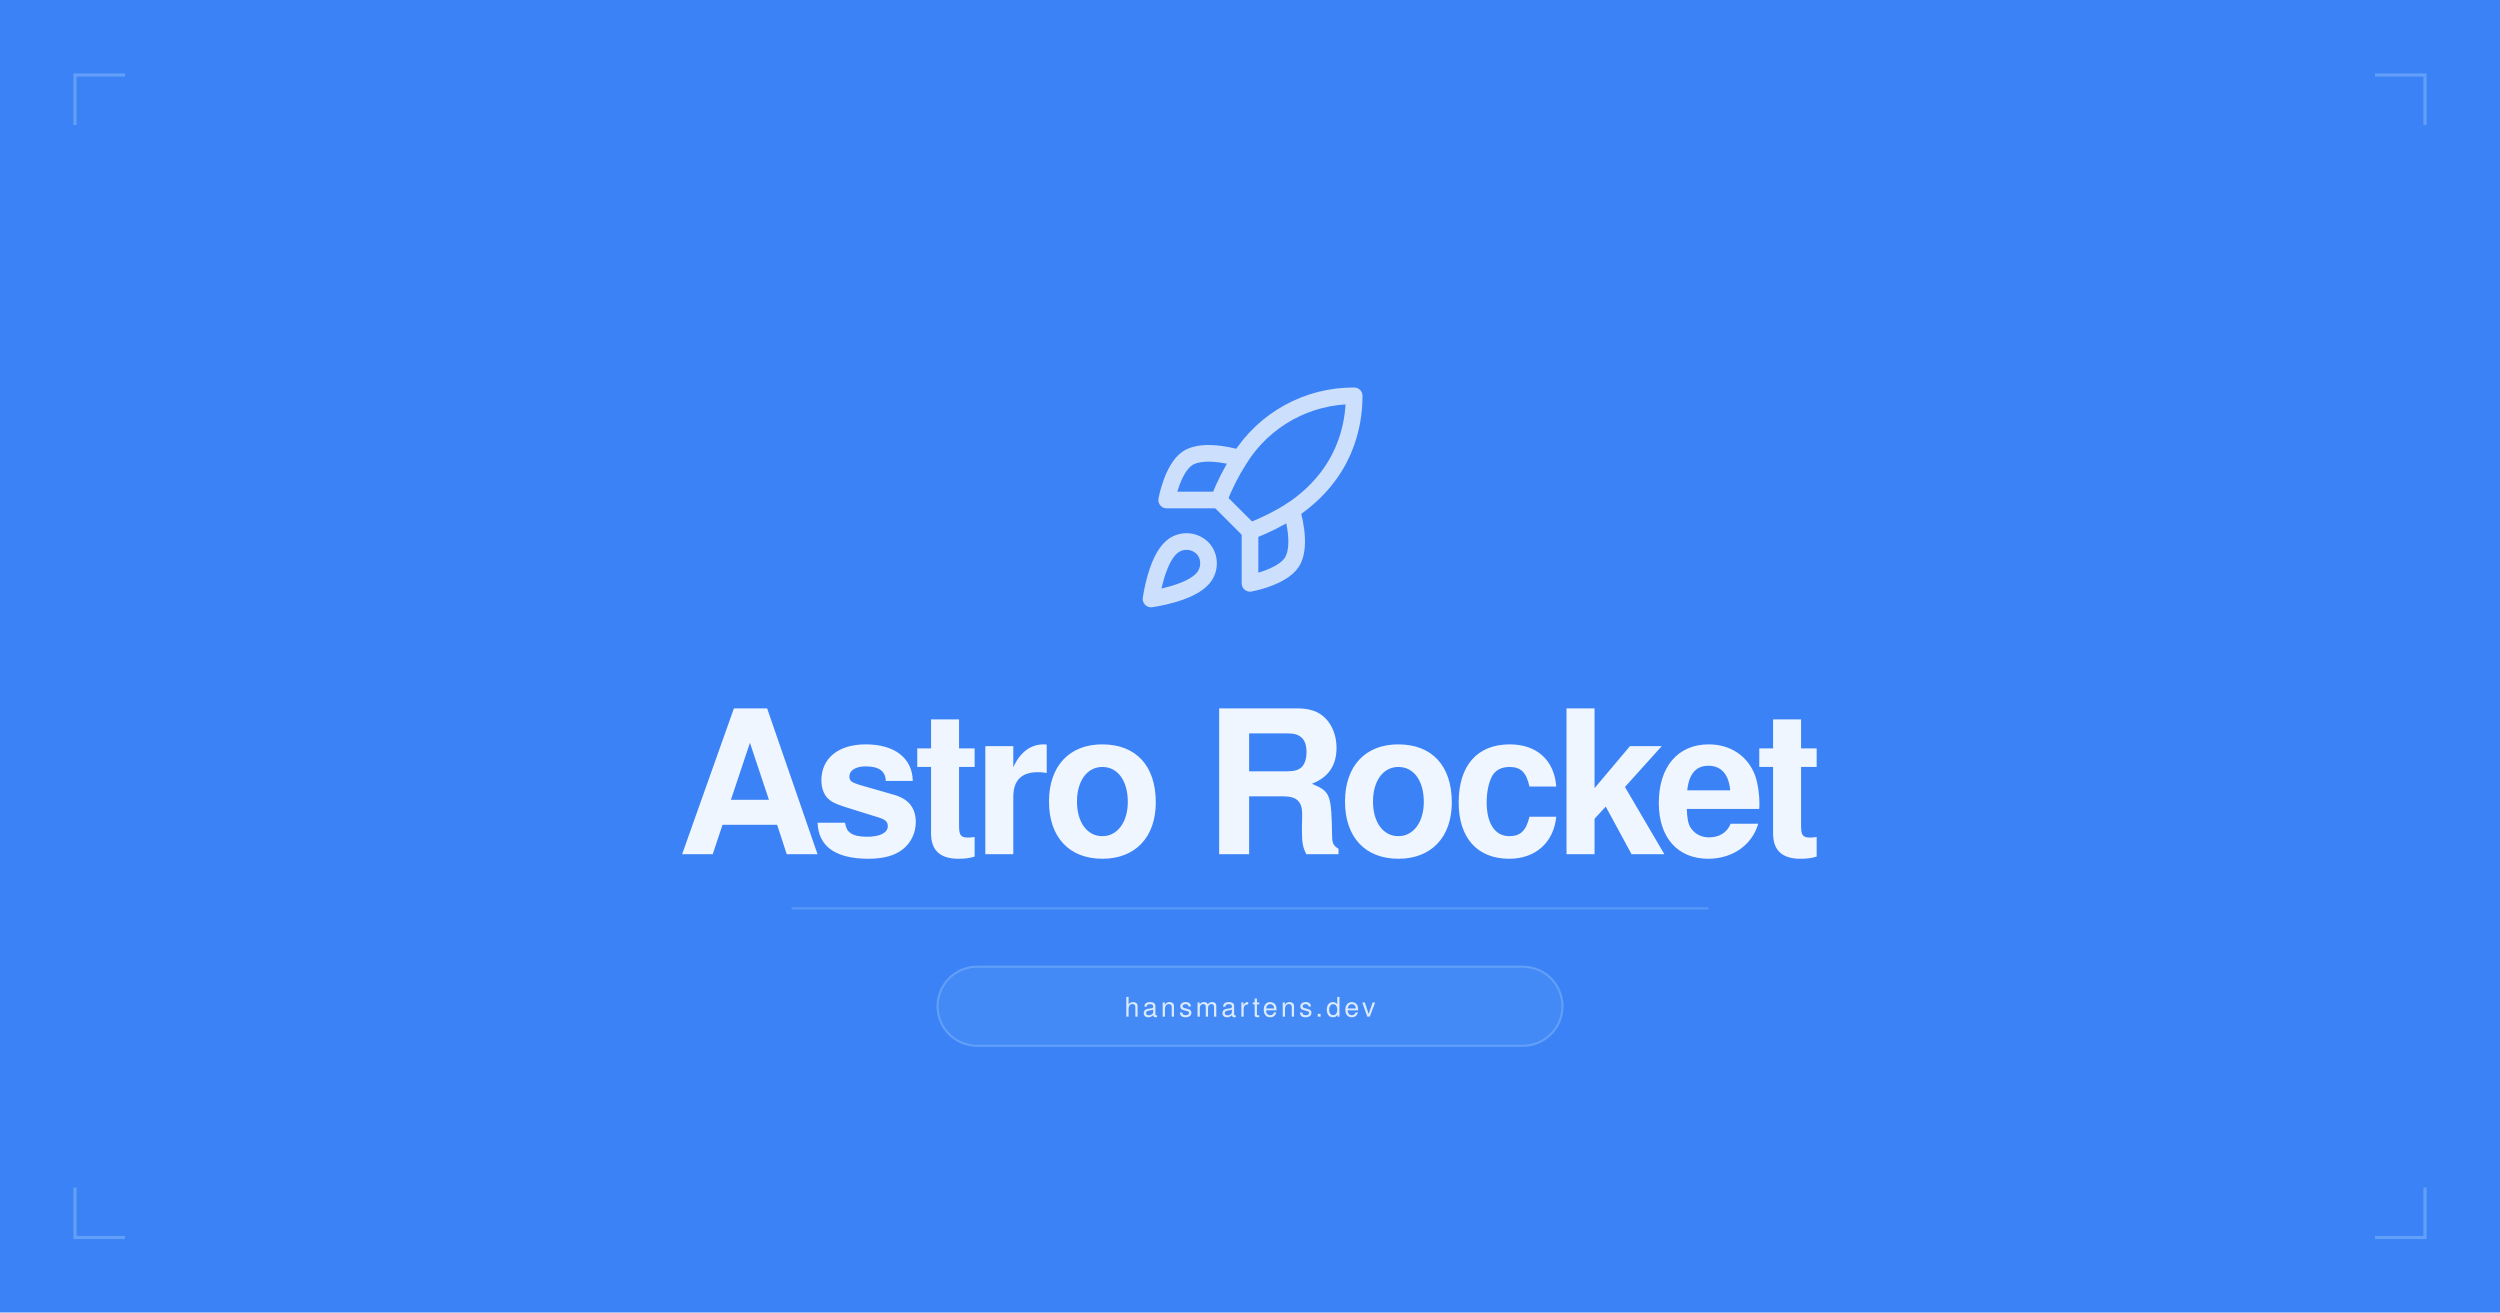
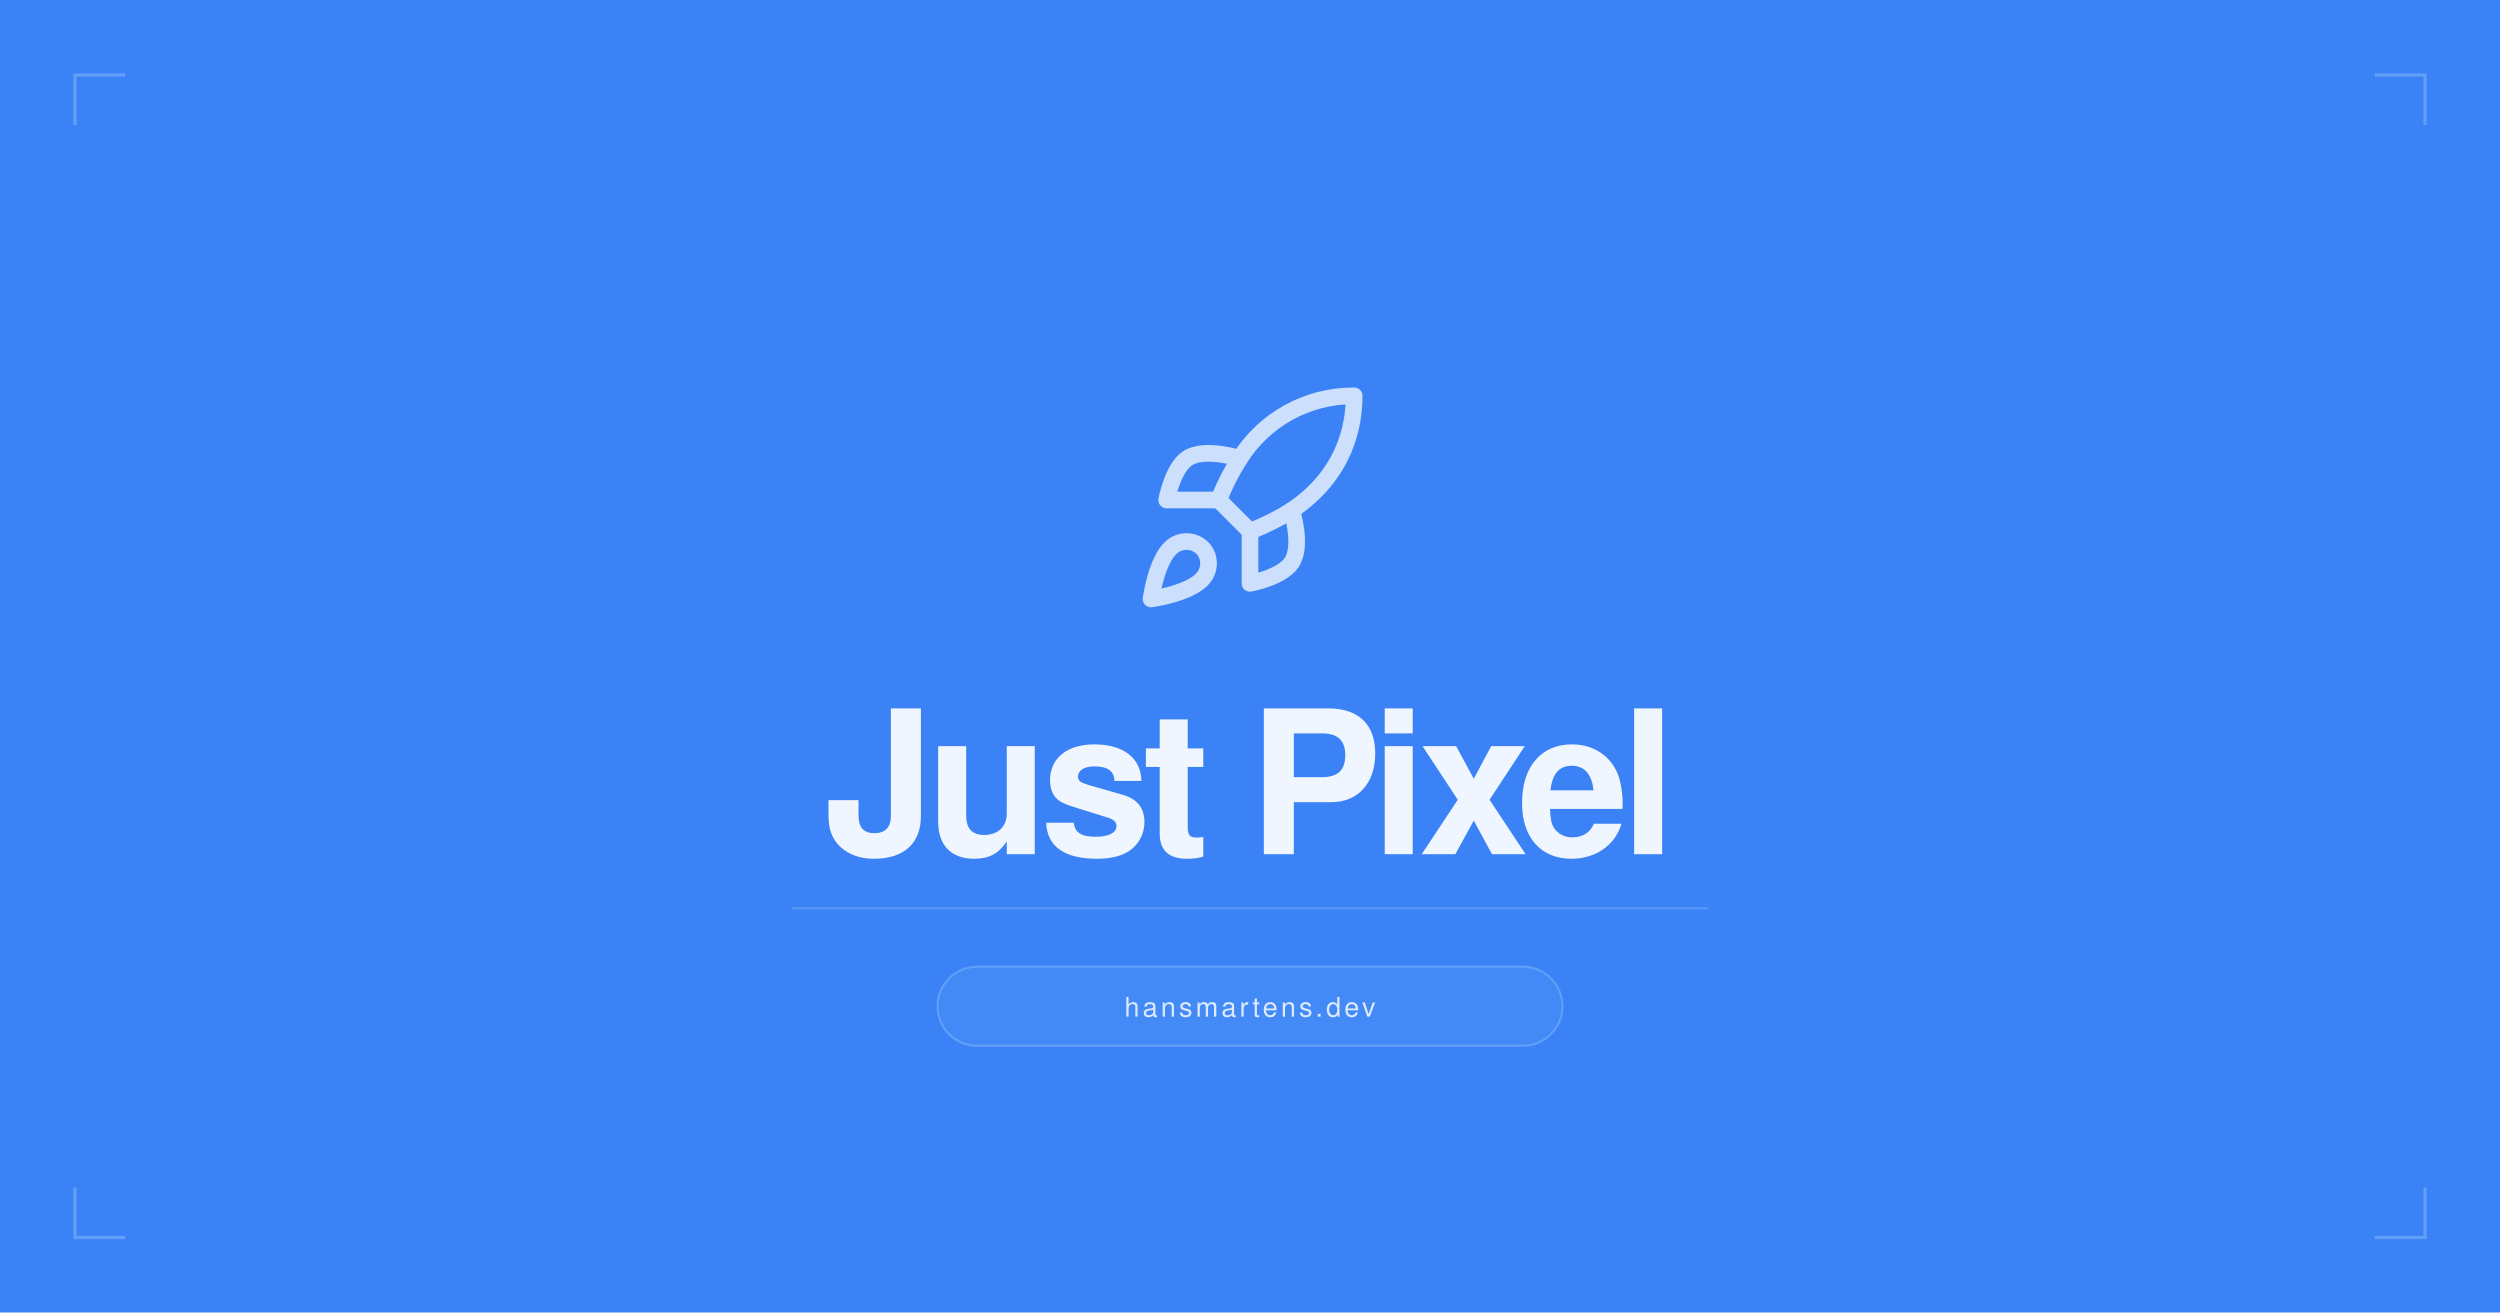
<svg xmlns="http://www.w3.org/2000/svg" width="1200" height="630" viewBox="0 0 1200 630" fill="none">
  <rect width="1200" height="630" fill="#3b82f6" />
  <g transform="translate(540, 180) scale(5)" stroke="#dbeafe" stroke-width="1.6" stroke-linecap="round" stroke-linejoin="round" fill="none" opacity="0.9">
    <path d="M4.5 16.5c-1.5 1.26-2 5-2 5s3.74-.5 5-2c.71-.84.7-2.13-.09-2.91a2.18 2.18 0 0 0-2.91-.09z" />
    <path d="m12 15-3-3a22 22 0 0 1 2-3.95A12.88 12.88 0 0 1 22 2c0 2.72-.78 7.5-6 11a22.35 22.35 0 0 1-4 2z" />
    <path d="M9 12H4s.55-3.03 2-4c1.62-1.08 5 0 5 0" />
    <path d="M12 15v5s3.03-.55 4-2c1.08-1.62 0-5 0-5" />
  </g>
-   <text x="600" y="410" font-size="96" text-anchor="middle" letter-spacing="-4" fill="#eff6ff" font-family="system-ui, -apple-system, 'Segoe UI', Helvetica, Arial, sans-serif" font-weight="800">Astro Rocket</text>
+   <text x="600" y="410" font-size="96" text-anchor="middle" letter-spacing="-4" fill="#eff6ff" font-family="system-ui, -apple-system, 'Segoe UI', Helvetica, Arial, sans-serif" font-weight="800">Just Pixel</text>
  <line x1="380" y1="436" x2="820" y2="436" stroke="#93c5fd" stroke-width="1" stroke-opacity="0.35" />
  <rect x="450" y="464" width="300" height="38" rx="19" fill="#60a5fa" fill-opacity="0.25" stroke="#93c5fd" stroke-opacity="0.4" stroke-width="1" />
  <text x="600" y="488" font-size="13" text-anchor="middle" letter-spacing="1.5" fill="#dbeafe" font-family="system-ui, -apple-system, 'Segoe UI', Helvetica, Arial, sans-serif">hansmartens.dev</text>
  <path d="M 36 60 L 36 36 L 60 36" stroke="#93c5fd" stroke-width="1.5" fill="none" stroke-opacity="0.45" />
  <path d="M 1140 36 L 1164 36 L 1164 60" stroke="#93c5fd" stroke-width="1.5" fill="none" stroke-opacity="0.45" />
  <path d="M 36 570 L 36 594 L 60 594" stroke="#93c5fd" stroke-width="1.5" fill="none" stroke-opacity="0.45" />
  <path d="M 1140 594 L 1164 594 L 1164 570" stroke="#93c5fd" stroke-width="1.5" fill="none" stroke-opacity="0.45" />
</svg>
